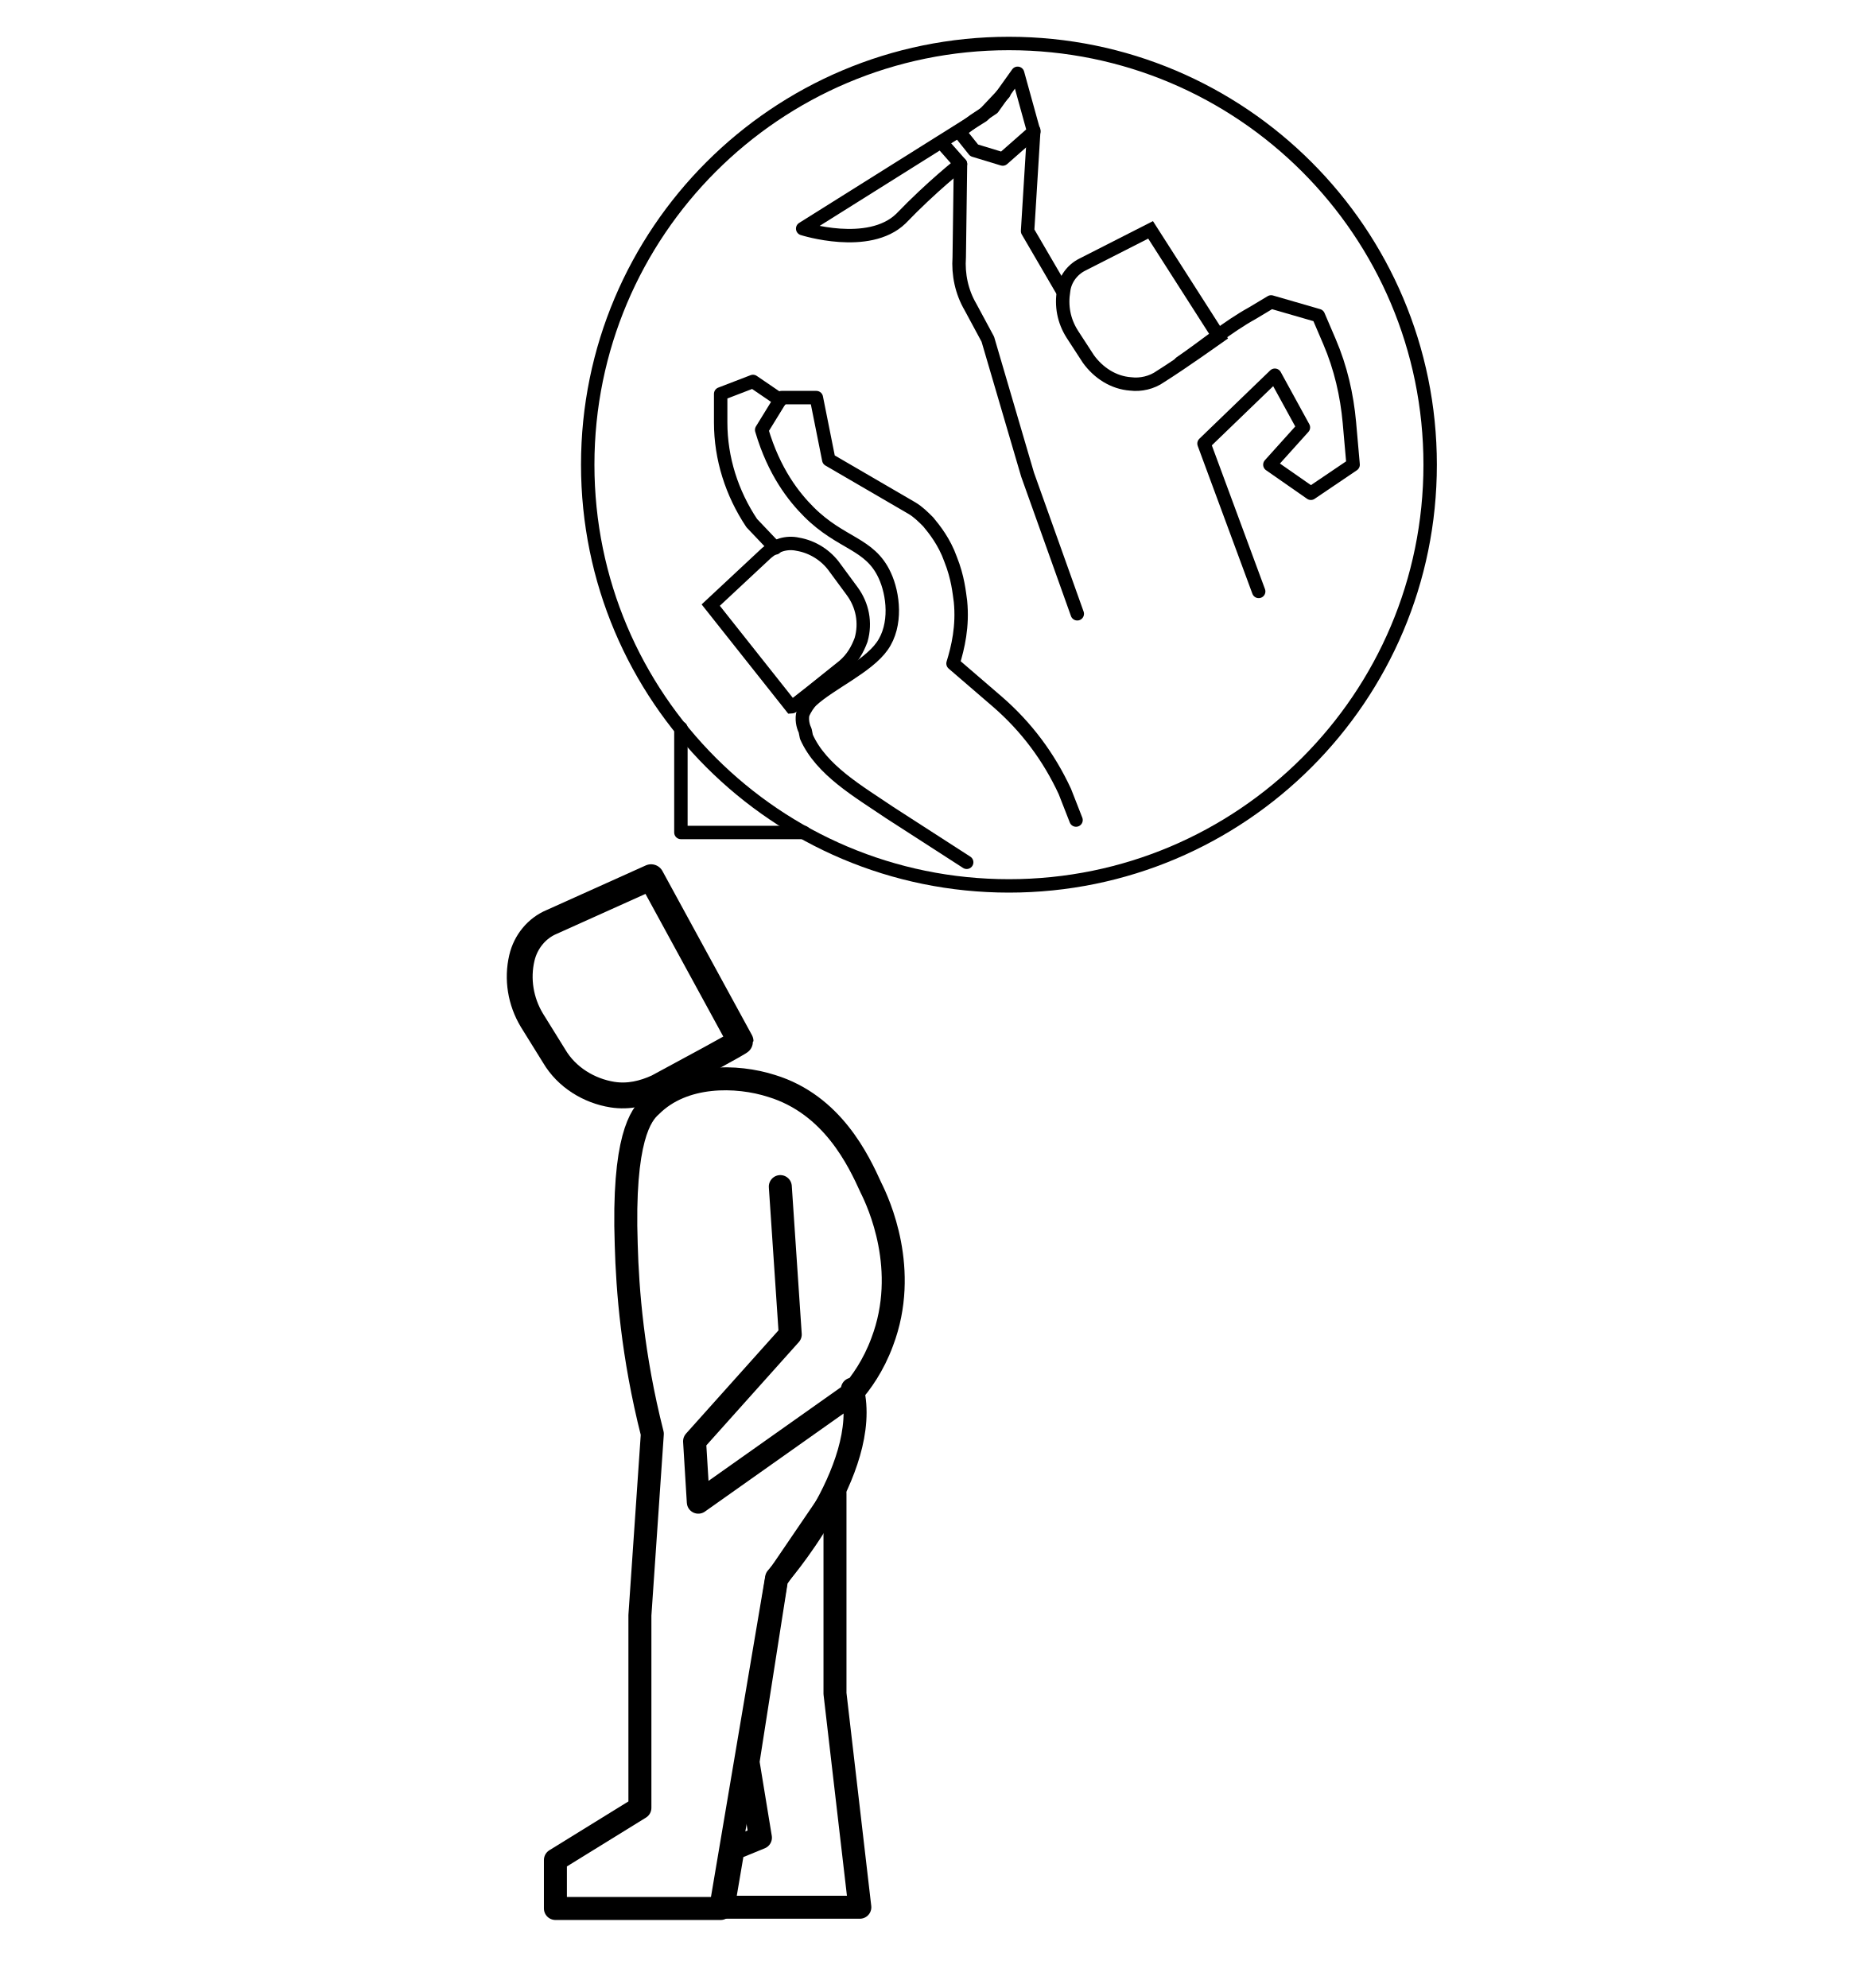
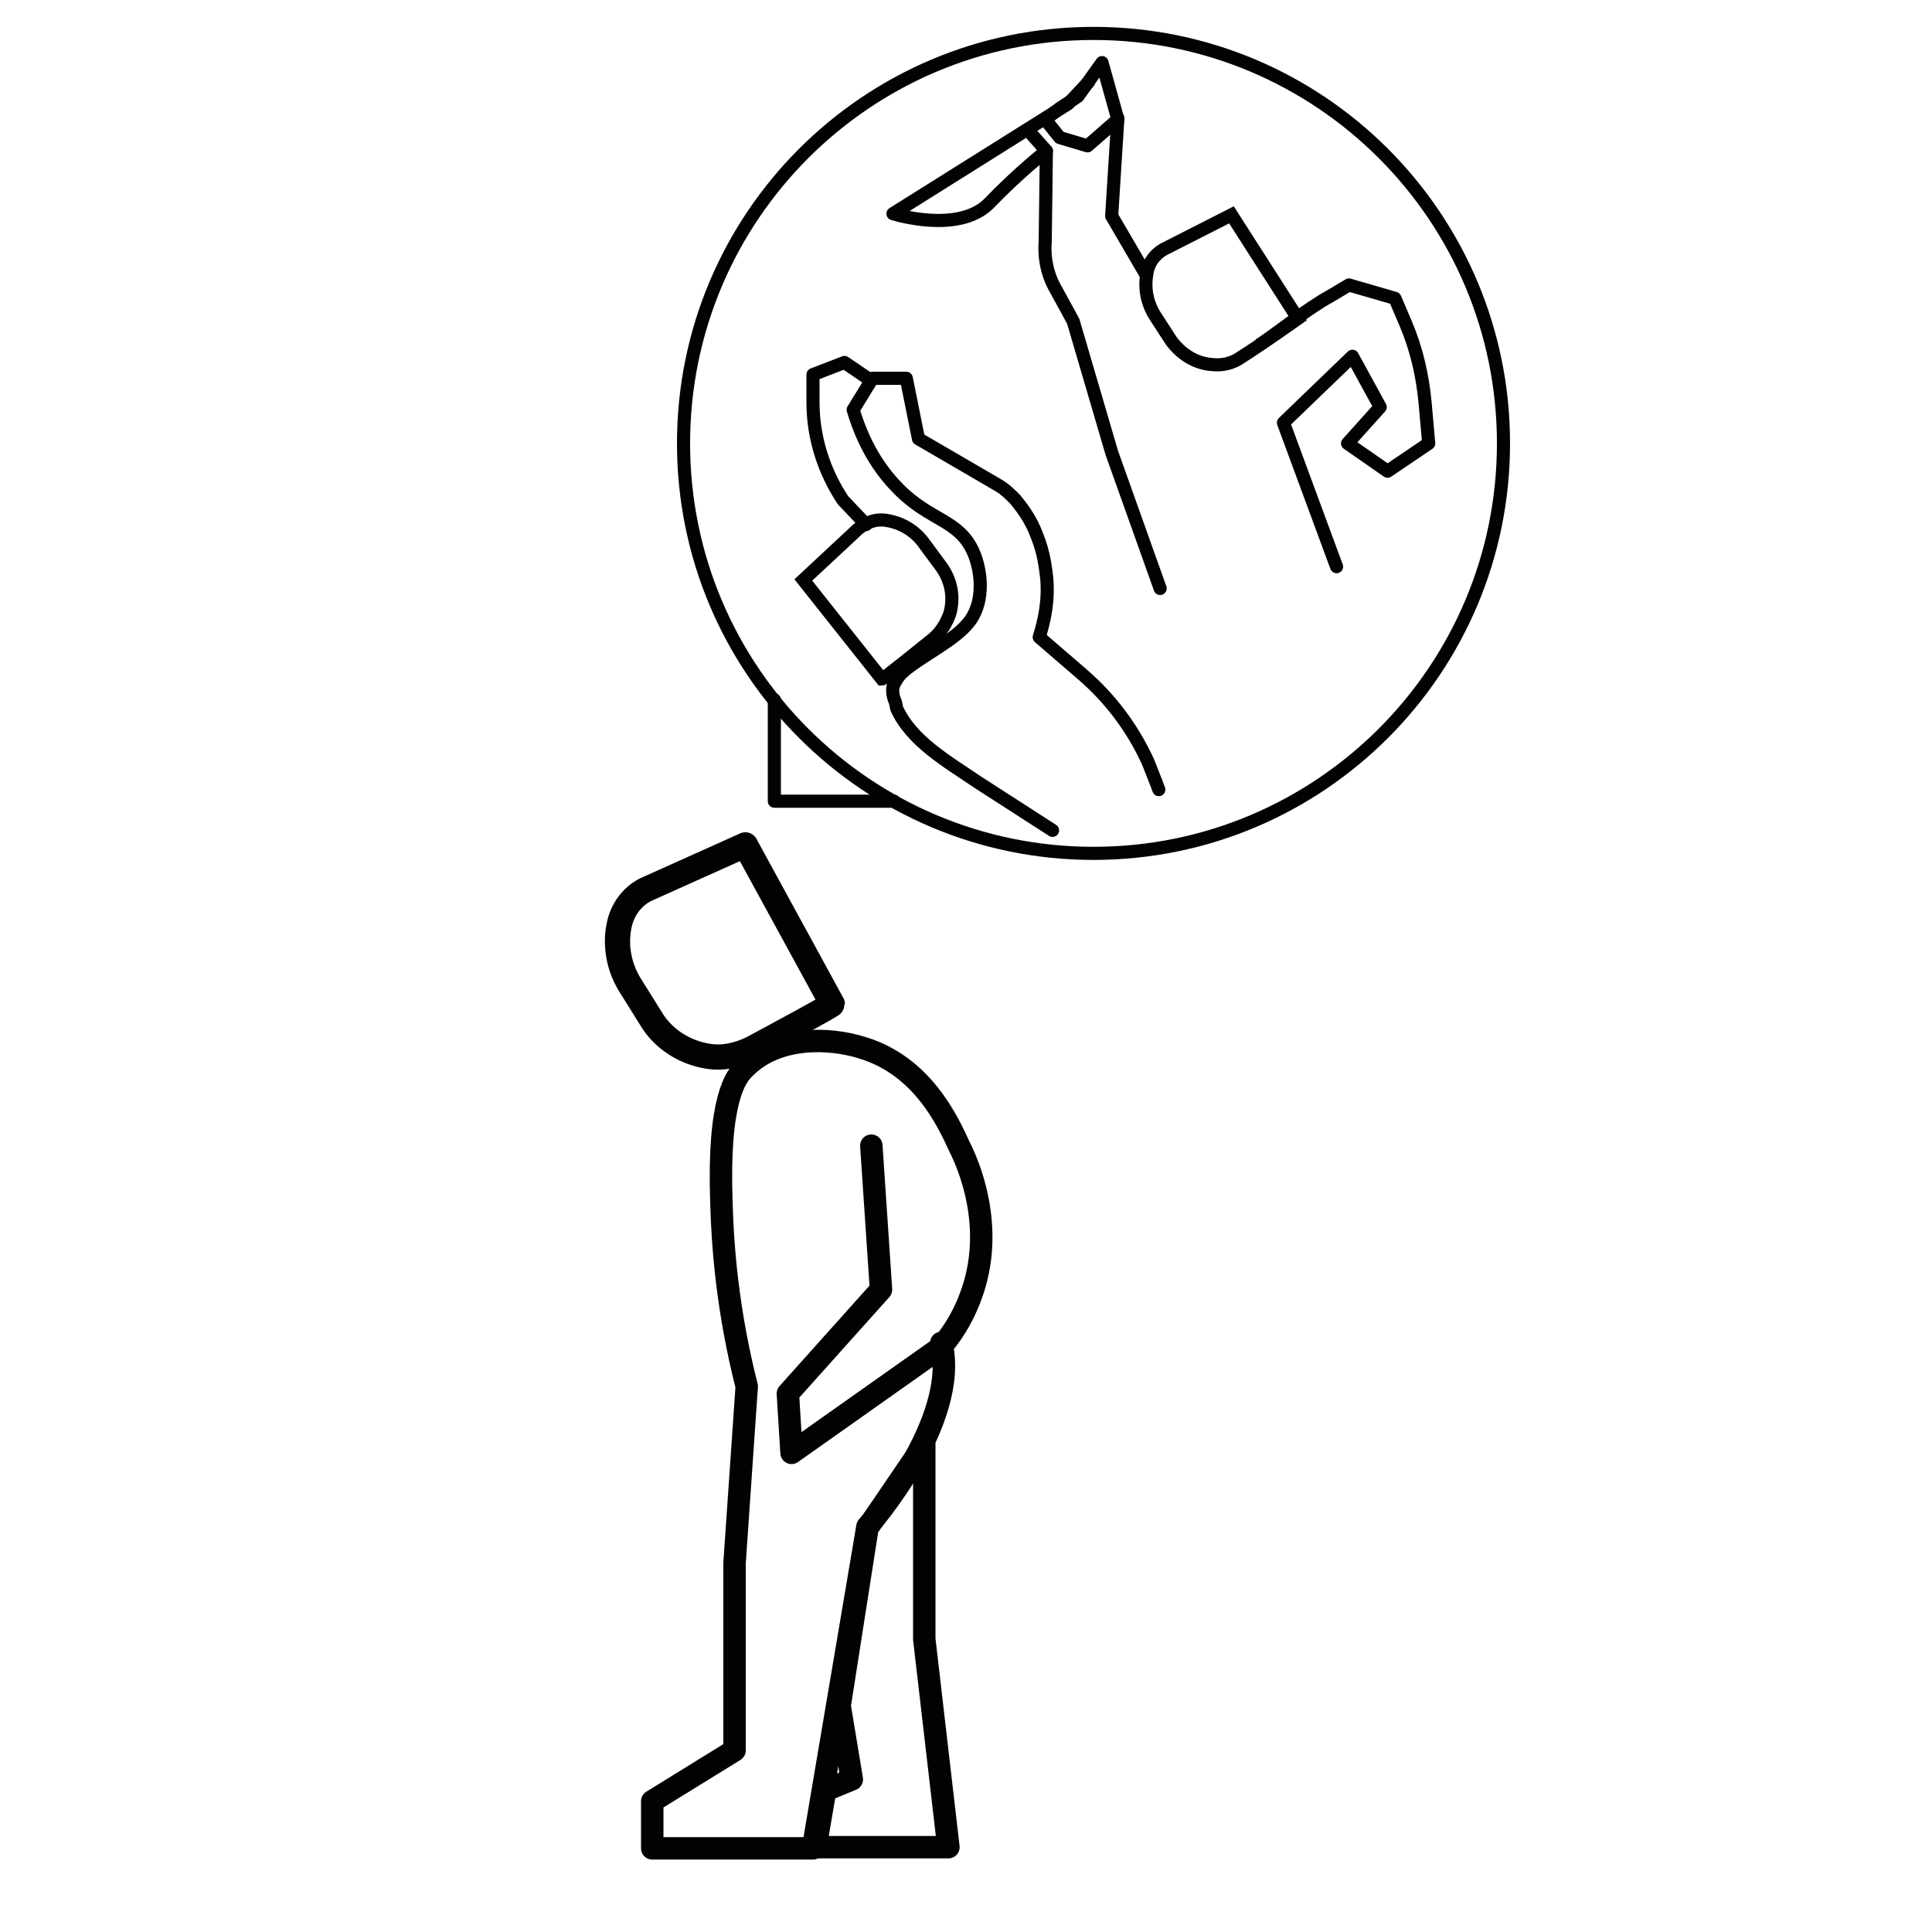
- <svg xmlns="http://www.w3.org/2000/svg" version="1.1" id="Capa_1" x="0px" y="0px" viewBox="0 0 15 16" style="enable-background:new 0 0 15 16;" xml:space="preserve">
+ <svg xmlns="http://www.w3.org/2000/svg" version="1.1" id="Capa_1" x="0px" y="0px" viewBox="0 0 100 100" style="enable-background:new 0 0 100 100;" xml:space="preserve">
  <style type="text/css">
- 	.st0{fill:none;stroke:#000000;stroke-width:0.208;stroke-linecap:round;stroke-linejoin:round;stroke-miterlimit:10;}
- 	.st1{fill:none;stroke:#000000;stroke-width:0.185;stroke-linecap:round;stroke-linejoin:round;stroke-miterlimit:10;}
- 	.st2{fill:none;stroke:#000000;stroke-width:0.108;stroke-miterlimit:10;}
- 	.st3{fill:none;stroke:#000000;stroke-width:0.108;stroke-linecap:round;stroke-linejoin:round;stroke-miterlimit:10;}
+ 	.st0{fill:none;stroke:#020203;stroke-width:1.305;stroke-linecap:round;stroke-linejoin:round;stroke-miterlimit:10;}
+ 	.st1{fill:none;stroke:#020203;stroke-width:1.161;stroke-linecap:round;stroke-linejoin:round;stroke-miterlimit:10;}
+ 	.st2{fill:none;stroke:#020203;stroke-width:0.679;stroke-miterlimit:10;}
+ 	.st3{fill:none;stroke:#020203;stroke-width:0.679;stroke-linecap:round;stroke-linejoin:round;stroke-miterlimit:10;}
</style>
  <g>
    <g>
-       <path class="st0" d="M5.24,7.06l-0.8,0.36C4.32,7.47,4.23,7.58,4.2,7.71v0c-0.04,0.17-0.01,0.35,0.08,0.5L4.46,8.5    c0.1,0.17,0.28,0.28,0.47,0.31l0,0C5.06,8.83,5.18,8.8,5.29,8.75c0.24-0.13,0.67-0.36,0.67-0.37L5.24,7.06z" />
-       <path class="st1" d="M6.86,11.18c0.16,0.65-0.61,1.52-0.61,1.52l-0.45,2.66H4.47v-0.39l0.68-0.42v-1.55l0.1-1.46    c-0.16-0.63-0.2-1.16-0.21-1.52C5.01,9.16,5.16,8.97,5.24,8.9C5.5,8.64,5.93,8.65,6.21,8.74c0.49,0.15,0.7,0.6,0.8,0.82    c0.06,0.12,0.31,0.66,0.09,1.24c-0.07,0.19-0.17,0.33-0.25,0.42l-1.23,0.87L5.59,11.6l0.77-0.86L6.28,9.55" />
-       <path class="st1" d="M6.9,9.62" />
-       <polygon class="st1" points="6.72,12.02 6.72,13.63 6.92,15.35 5.82,15.35 5.9,14.88 6.12,14.79 6.02,14.18 6.25,12.71   " />
+       <path class="st0" d="M38.58,43.73l-5.01,2.25c-0.75,0.31-1.31,1-1.5,1.81l0,0c-0.25,1.06-0.06,2.19,0.5,3.13l1.13,1.81    c0.63,1.06,1.75,1.75,2.94,1.94l0,0c0.81,0.13,1.56-0.06,2.25-0.38c1.5-0.81,4.19-2.25,4.19-2.32L38.58,43.73z" />
+       <path class="st1" d="M48.72,69.51c1,4.07-3.82,9.51-3.82,9.51l-2.82,16.65h-8.32v-2.44l4.26-2.63v-9.7l0.63-9.14    c-1-3.94-1.25-7.26-1.31-9.51c-0.19-5.38,0.75-6.57,1.25-7.01c1.63-1.63,4.32-1.56,6.07-1c3.07,0.94,4.38,3.75,5.01,5.13    c0.38,0.75,1.94,4.13,0.56,7.76c-0.44,1.19-1.06,2.07-1.56,2.63l-7.7,5.44l-0.19-3.07l4.82-5.38l-0.5-7.45" />
+       <path class="st1" d="M48.97,59.75" />
+       <polygon class="st1" points="47.84,74.77 47.84,84.84 49.09,95.61 42.21,95.61 42.71,92.67 44.09,92.1 43.46,88.29 44.9,79.09       " />
    </g>
    <g>
-       <path class="st2" d="M5.72,4.87l0.45-0.42c0.07-0.06,0.16-0.09,0.25-0.07h0c0.12,0.02,0.23,0.09,0.3,0.19l0.14,0.19    c0.08,0.11,0.11,0.25,0.07,0.39h0C6.9,5.23,6.86,5.3,6.79,5.36C6.64,5.48,6.38,5.69,6.37,5.69L5.72,4.87z" />
-       <path class="st2" d="M9.26,1.85L8.71,2.13C8.63,2.17,8.57,2.25,8.56,2.34v0c-0.02,0.12,0,0.24,0.07,0.35l0.13,0.2    c0.08,0.11,0.2,0.19,0.34,0.2l0,0c0.08,0.01,0.17-0.01,0.24-0.06c0.16-0.1,0.47-0.32,0.47-0.32L9.26,1.85z" />
-       <path class="st3" d="M7.78,6.94L7.16,6.54C6.91,6.37,6.61,6.2,6.49,5.93L6.48,5.88C6.47,5.86,6.45,5.81,6.46,5.75    C6.48,5.7,6.51,5.66,6.53,5.64C6.68,5.5,6.98,5.37,7.1,5.2c0.12-0.17,0.09-0.42,0.02-0.57C7,4.37,6.77,4.38,6.51,4.12    C6.39,4,6.23,3.8,6.13,3.46v0L6.29,3.2h0.28l0.1,0.5l0.67,0.39C7.39,4.12,7.43,4.16,7.47,4.2v0C7.52,4.26,7.6,4.36,7.65,4.5    c0.06,0.15,0.07,0.27,0.08,0.34c0.02,0.2-0.02,0.37-0.06,0.5l0.36,0.31c0.23,0.2,0.41,0.44,0.54,0.72    c0.03,0.08,0.06,0.15,0.09,0.23" />
-       <path class="st3" d="M10.13,4.76L9.69,3.57l0.57-0.55l0.23,0.42l-0.27,0.3l0.33,0.23l0.34-0.23l-0.03-0.34    c-0.02-0.22-0.07-0.44-0.16-0.65l-0.09-0.21l-0.38-0.11l-0.15,0.09C9.88,2.63,9.69,2.79,9.5,2.92" />
-       <polyline class="st3" points="8.55,2.34 8.27,1.86 8.32,1.05   " />
-       <path class="st3" d="M8.67,4.94l-0.4-1.12L7.95,2.73L7.81,2.47c-0.07-0.12-0.1-0.26-0.09-0.4l0.01-0.75" />
-       <polygon class="st3" points="7.99,0.87 8.19,0.59 8.32,1.06 8.07,1.28 7.84,1.21 7.72,1.06 7.84,0.97   " />
-       <path class="st3" d="M6.28,3.22L6.06,3.07L5.8,3.17V3.4c0,0.29,0.09,0.57,0.25,0.81l0.19,0.2" />
-       <path class="st3" d="M8.08,0.75L7.91,0.93L6.46,1.84c0,0,0.53,0.17,0.79-0.08C7.5,1.5,7.73,1.32,7.73,1.32L7.58,1.15" />
-       <circle class="st3" cx="8.12" cy="3.74" r="3.39" />
-       <polyline class="st3" points="5.48,5.86 5.48,6.7 6.47,6.7   " />
+       <path class="st2" d="M41.58,30.02l2.82-2.63c0.44-0.38,1-0.56,1.56-0.44l0,0c0.75,0.13,1.44,0.56,1.88,1.19l0.88,1.19    c0.5,0.69,0.69,1.56,0.44,2.44l0,0c-0.19,0.5-0.44,0.94-0.88,1.31c-0.94,0.75-2.57,2.07-2.63,2.07L41.58,30.02z" />
+       <path class="st2" d="M63.74,11.12l-3.44,1.75c-0.5,0.25-0.88,0.75-0.94,1.31l0,0c-0.13,0.75,0,1.5,0.44,2.19l0.81,1.25    c0.5,0.69,1.25,1.19,2.13,1.25l0,0c0.5,0.06,1.06-0.06,1.5-0.38c1-0.63,2.94-2,2.94-2L63.74,11.12z" />
+       <path class="st3" d="M54.48,42.98l-3.88-2.5c-1.56-1.06-3.44-2.13-4.19-3.82l-0.06-0.31c-0.06-0.13-0.19-0.44-0.13-0.81    c0.13-0.31,0.31-0.56,0.44-0.69c0.94-0.88,2.82-1.69,3.57-2.75c0.75-1.06,0.56-2.63,0.13-3.57c-0.75-1.63-2.19-1.56-3.82-3.19    c-0.75-0.75-1.75-2-2.38-4.13l0,0l1-1.63h1.75l0.63,3.13l4.19,2.44c0.31,0.19,0.56,0.44,0.81,0.69l0,0c0.31,0.38,0.81,1,1.13,1.88    c0.38,0.94,0.44,1.69,0.5,2.13c0.13,1.25-0.13,2.32-0.38,3.13l2.25,1.94c1.44,1.25,2.57,2.75,3.38,4.51    c0.19,0.5,0.38,0.94,0.56,1.44" />
+       <path class="st3" d="M69.18,29.33l-2.75-7.45L70,18.44l1.44,2.63l-1.69,1.88l2.07,1.44l2.13-1.44l-0.19-2.13    c-0.13-1.38-0.44-2.75-1-4.07l-0.56-1.31l-2.38-0.69l-0.94,0.56c-1.25,0.69-2.44,1.69-3.63,2.5" />
+       <polyline class="st3" points="59.3,14.19 57.54,11.18 57.86,6.12   " />
+       <path class="st3" d="M60.05,30.46l-2.5-7.01l-2-6.82L54.66,15c-0.44-0.75-0.63-1.63-0.56-2.5l0.06-4.69" />
+       <polygon class="st3" points="55.79,4.99 57.04,3.24 57.86,6.18 56.29,7.55 54.85,7.12 54.1,6.18 54.85,5.61   " />
+       <path class="st3" d="M45.09,19.7l-1.38-0.94l-1.63,0.63v1.44c0,1.81,0.56,3.57,1.56,5.07l1.19,1.25" />
+       <path class="st3" d="M56.35,4.24l-1.06,1.13l-9.07,5.69c0,0,3.32,1.06,4.94-0.5c1.56-1.63,3-2.75,3-2.75l-0.94-1.06" />
+       <circle class="st3" cx="56.6" cy="22.95" r="21.22" />
+       <polyline class="st3" points="40.08,36.22 40.08,41.47 46.28,41.47   " />
    </g>
  </g>
</svg>
